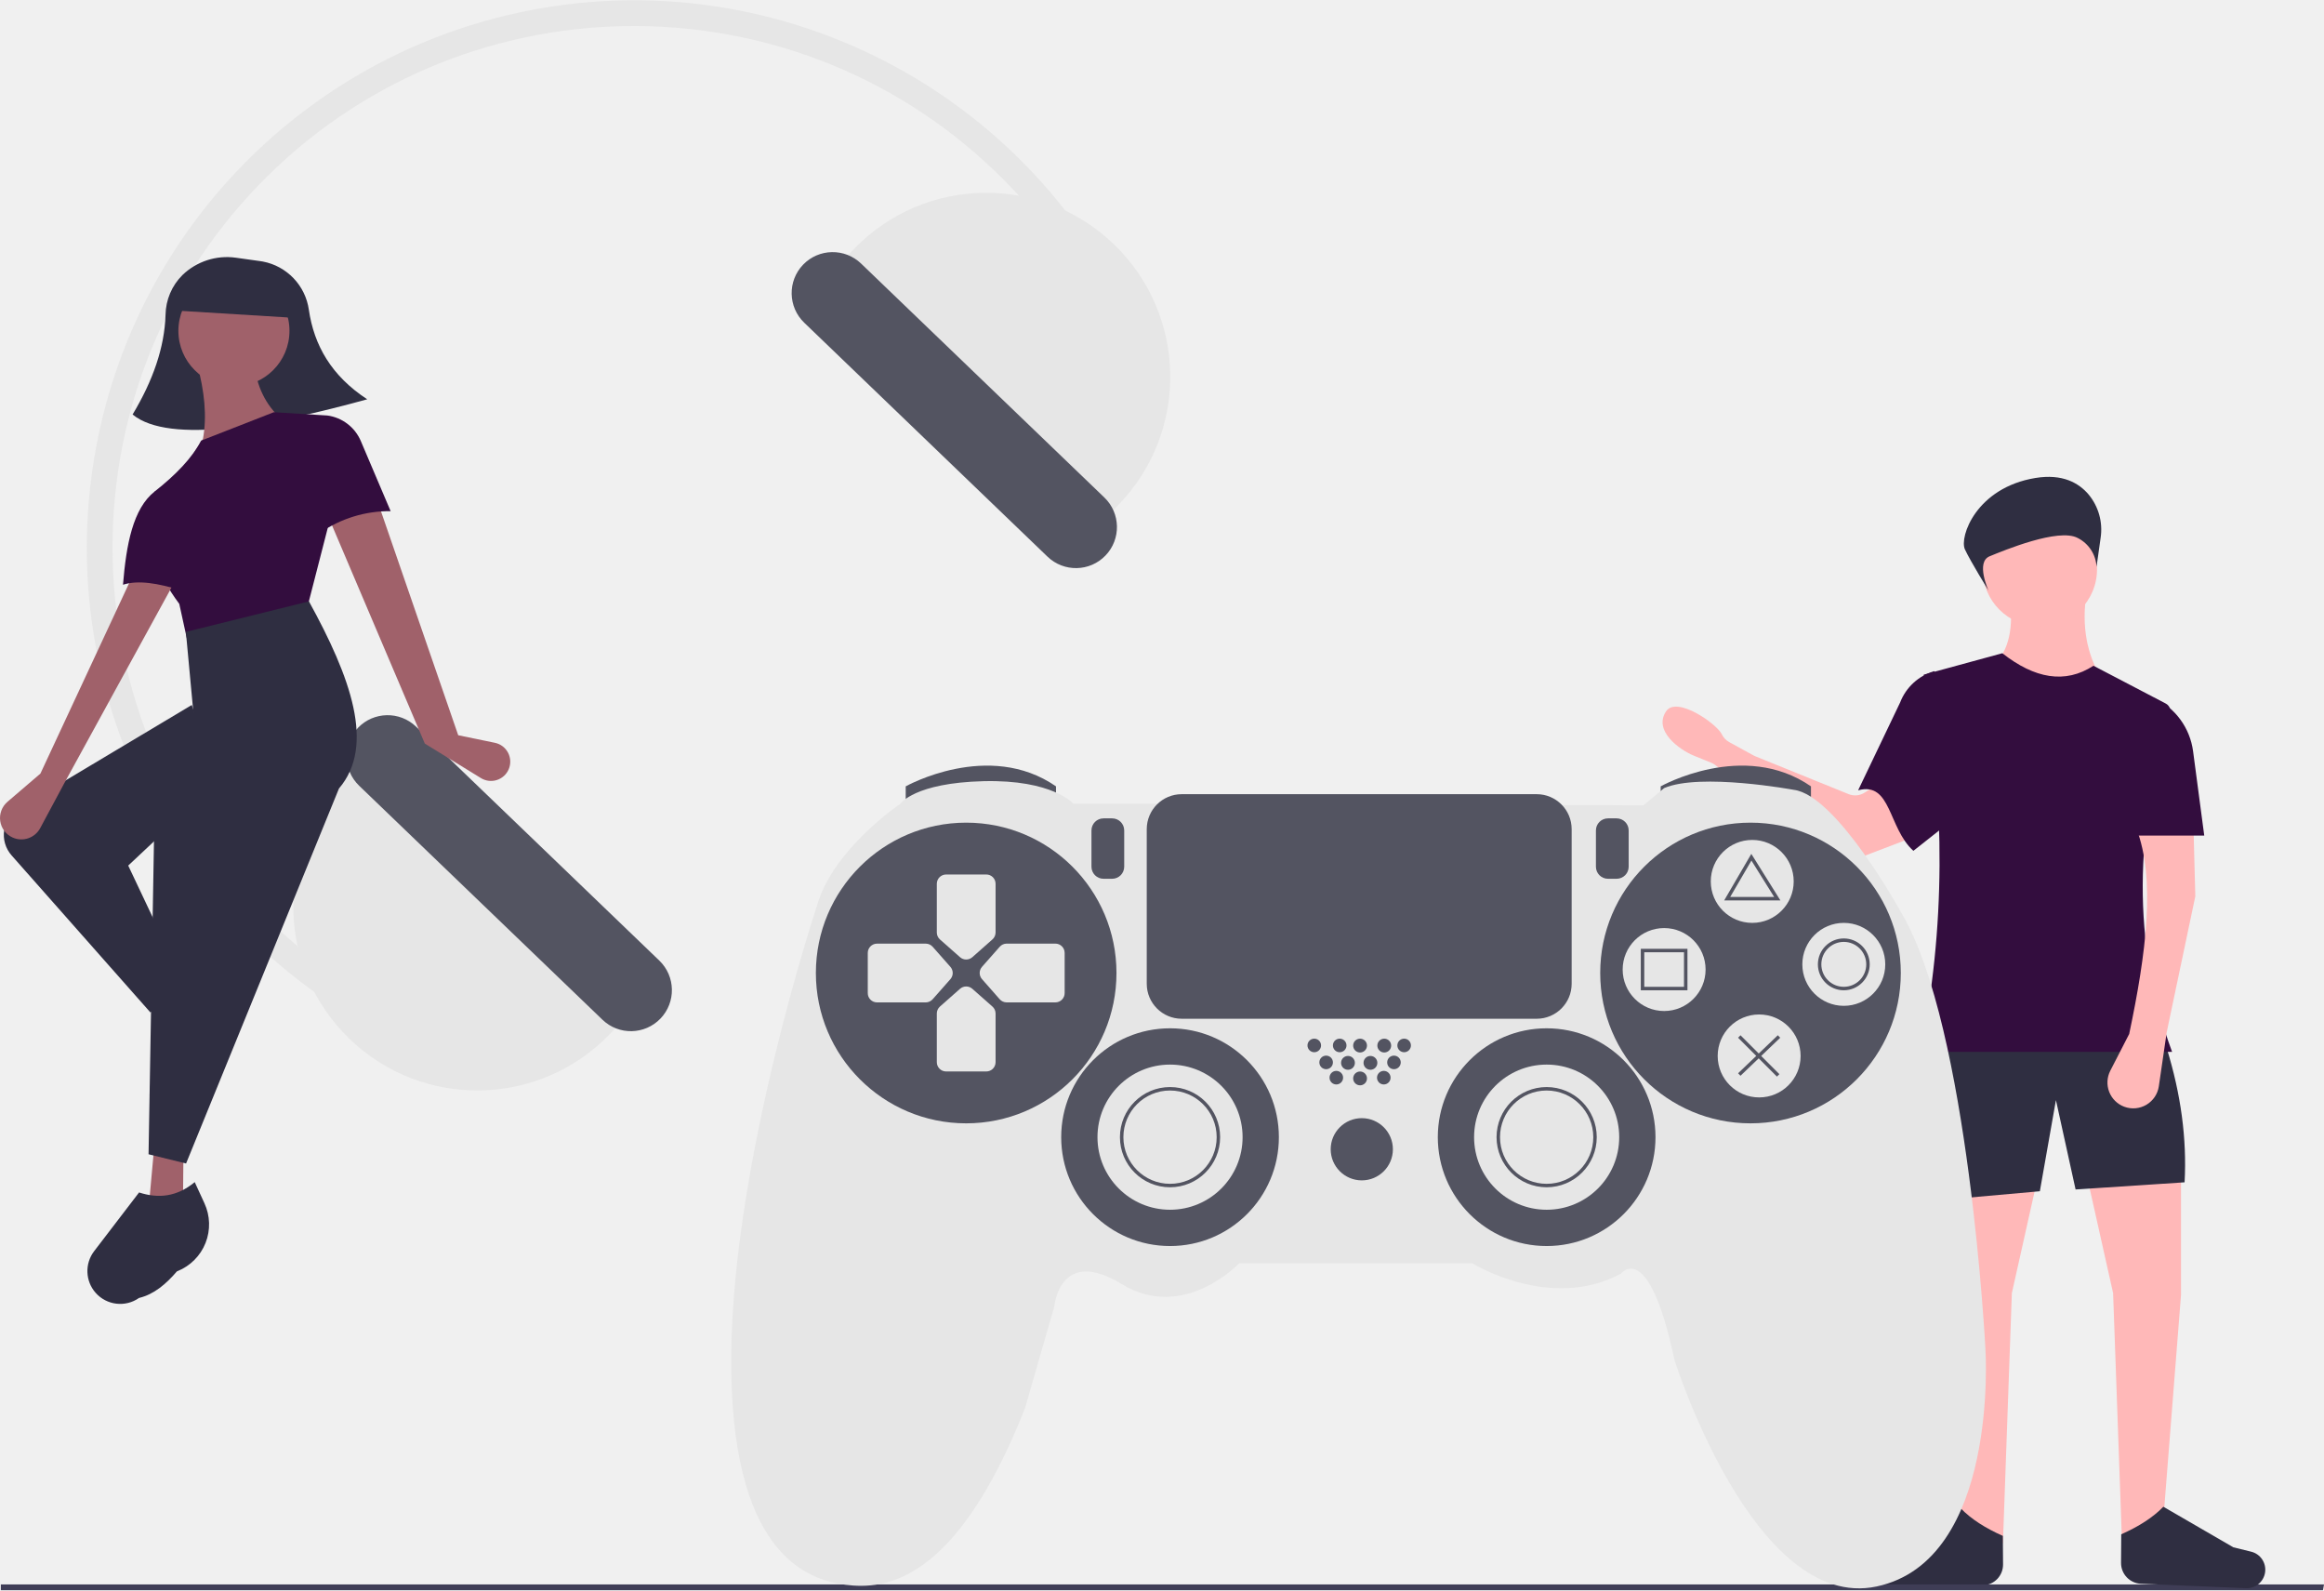
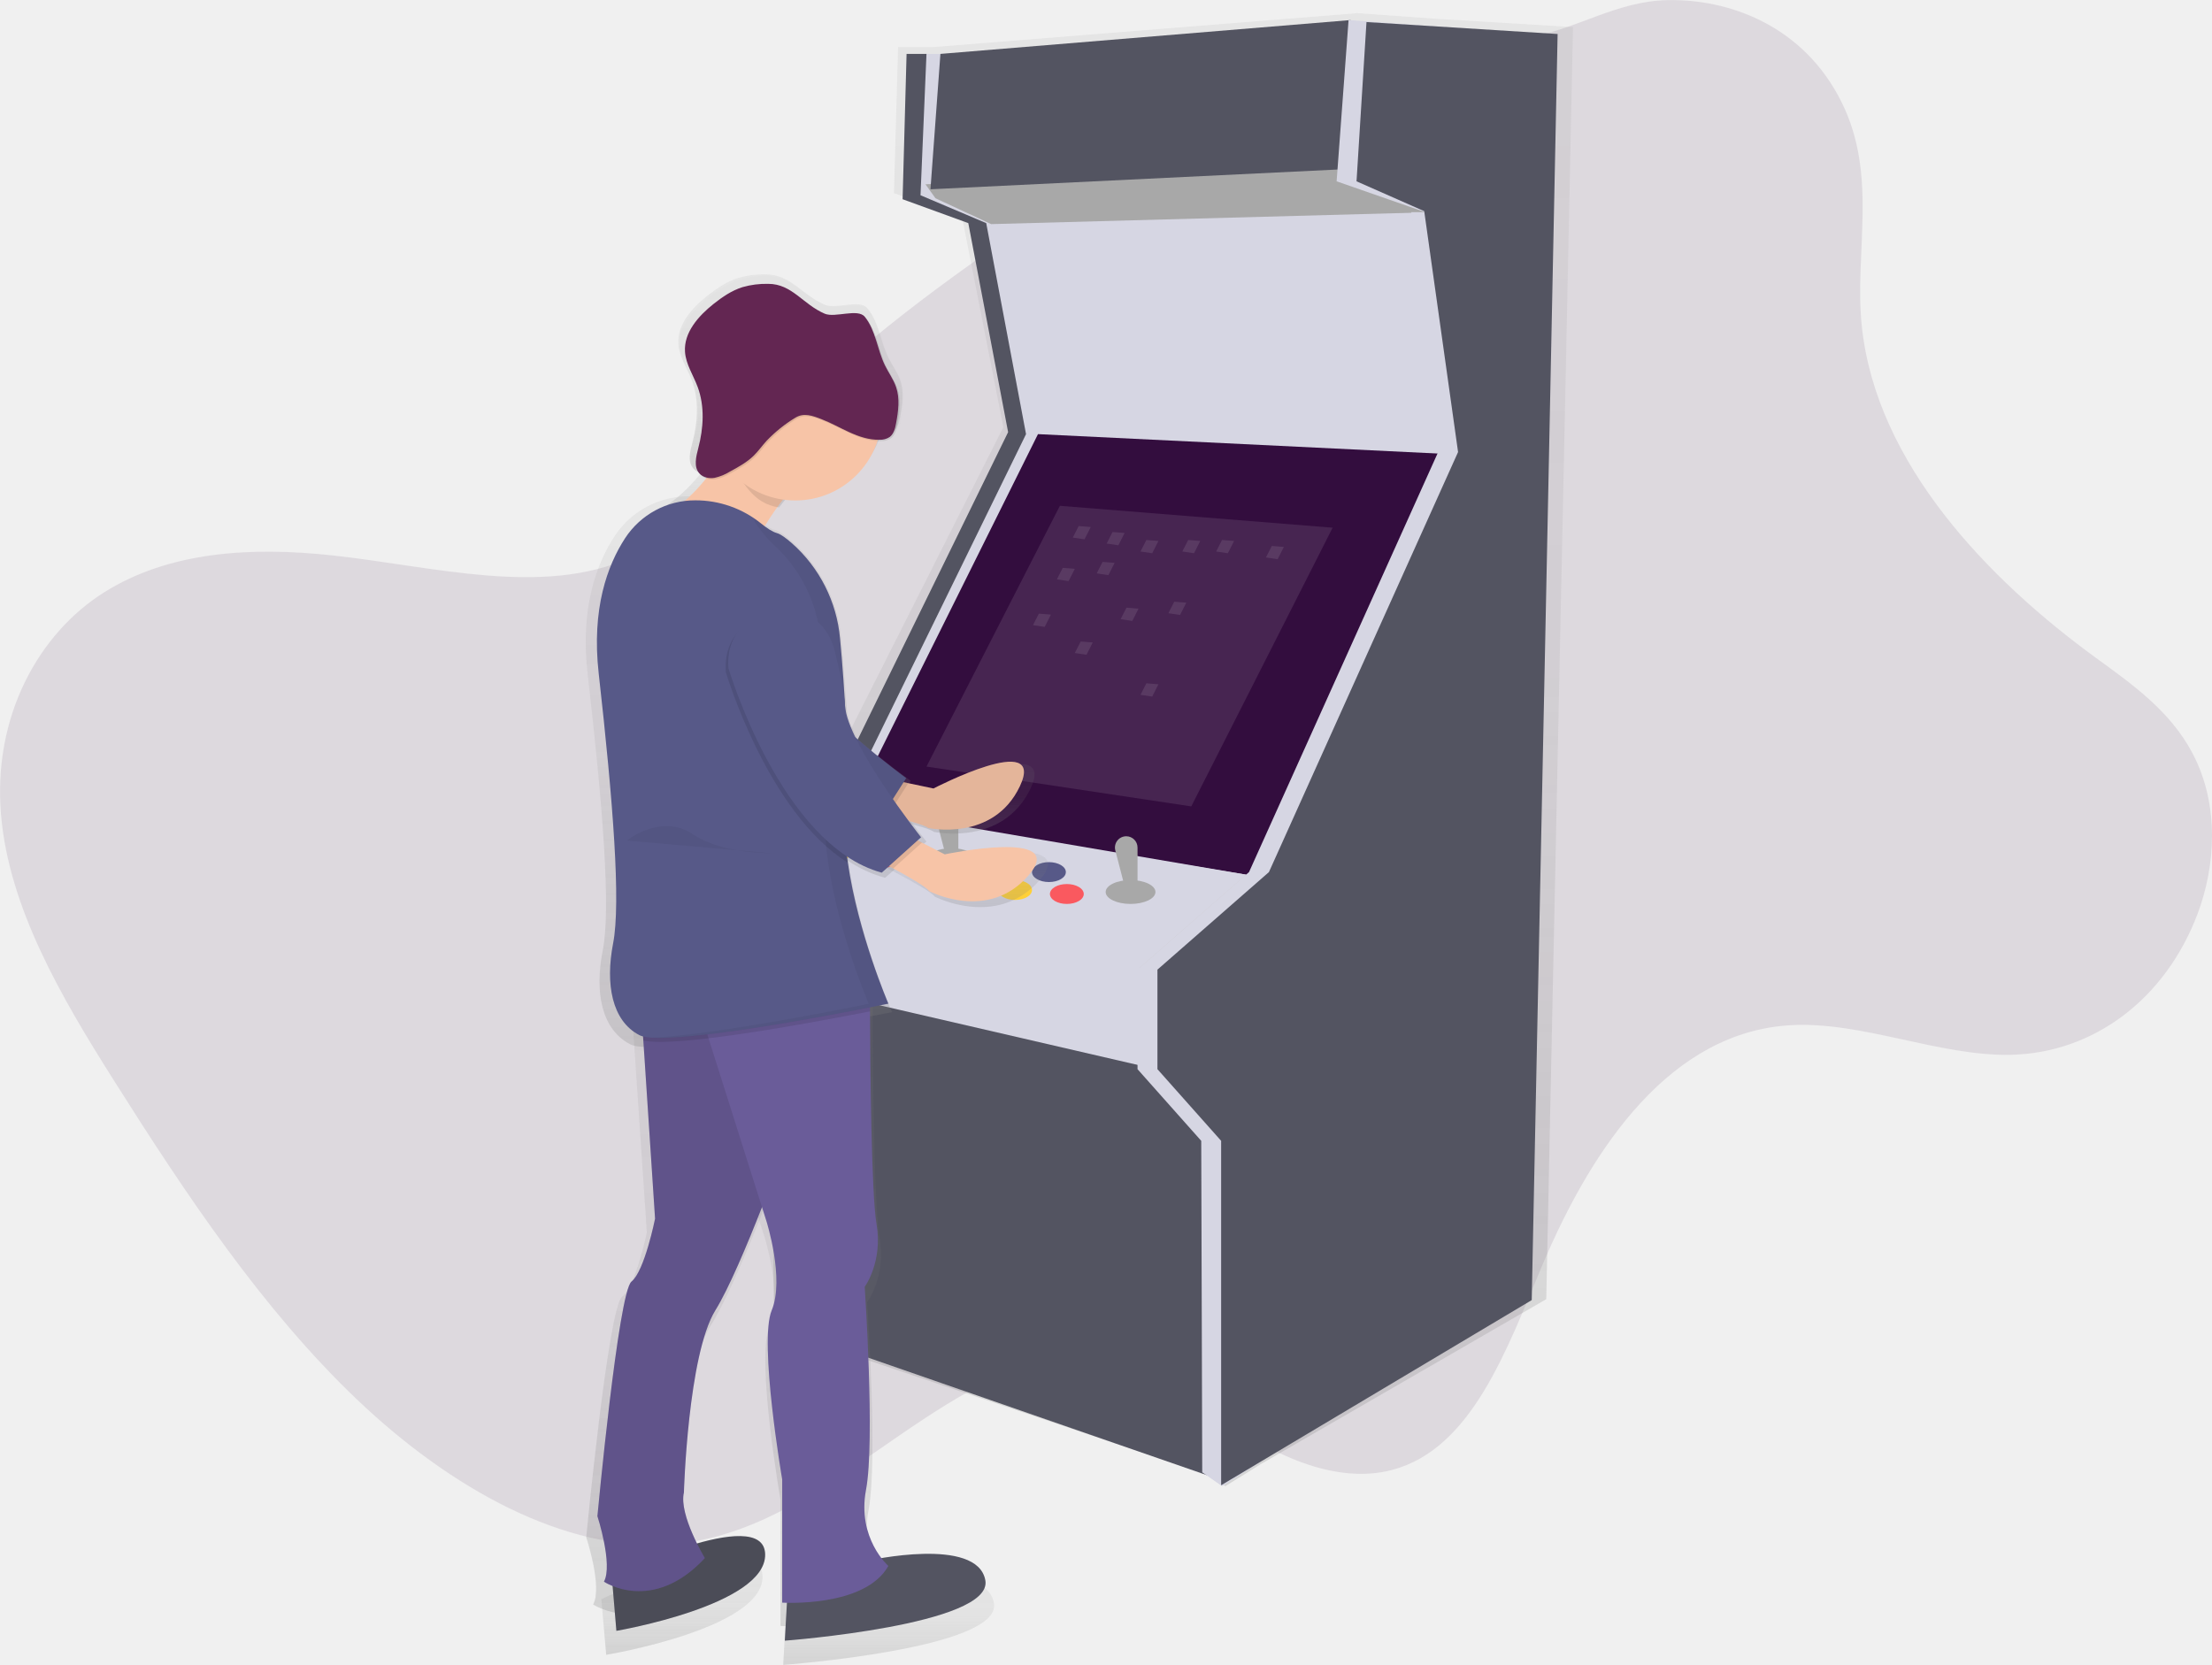
- <svg xmlns="http://www.w3.org/2000/svg" id="fec905af-3345-402f-97ed-aa4ad24ff568" data-name="Layer 1" width="883.272" height="604.198" viewBox="0 0 883.272 604.198">
-   <path d="M916.662,400.177q18.262,19.152,40.749,6.112c-6.291-10.082-7.789-21.048-6.112-32.599H922.095C923.389,383.841,923.041,393.293,916.662,400.177Z" transform="translate(-158.3639 -147.9008)" fill="#ffb8b8" />
-   <polygon points="806.517 586.416 822.138 578.267 828.929 492.015 828.929 446.512 792.934 445.833 803.121 491.336 806.517 586.416" fill="#ffb8b8" />
-   <polygon points="761.238 586.416 745.618 578.267 738.827 492.015 738.827 446.512 774.821 445.833 764.634 491.336 761.238 586.416" fill="#ffb8b8" />
-   <path d="M895.608,603.921l38.032-3.396,6.112-34.636,7.471,33.957,41.428-2.717c.905-16.502-1.394-33.486-6.791-50.936L890.854,544.156Z" transform="translate(-158.3639 -147.9008)" fill="#2f2e41" />
-   <path d="M856.078,473.842l-45.749-35.228a6.654,6.654,0,0,0-1.552-.891l-6.649-2.705c-5.341-2.173-15.513-9.4-10.552-16.842,4-6,19.311,4.748,21.195,8.73a6.578,6.578,0,0,0,2.789,2.951l9.297,5.095a6.654,6.654,0,0,0,.698.331l35.396,14.347a6.654,6.654,0,0,0,6.063-.547l6.417-4.069a6.654,6.654,0,0,1,10.09,4.326l2.121,10.704a6.654,6.654,0,0,1-4.157,7.511l-18.977,7.234A6.654,6.654,0,0,1,856.078,473.842Z" transform="translate(-158.3639 -147.9008)" fill="#ffb8b8" />
-   <path d="M864.576,448.175c12.666-3.397,11.336,14.299,21,23l19-15-11.005-53.281h0a19.803,19.803,0,0,0-13.049,11.949Z" transform="translate(-158.3639 -147.9008)" fill="#330d3e" />
-   <path d="M888.137,547.552h95.76c-15.498-41.763-13.989-84.717-.793-128.488a3.263,3.263,0,0,0-1.604-3.84L954.015,400.856c-10.789,7.02-22.385,4.863-34.636-4.754l-29.882,8.15C897.631,453.109,897.862,500.962,888.137,547.552Z" transform="translate(-158.3639 -147.9008)" fill="#330d3e" />
-   <path d="M912.082,750.268l-39.907,1.692a7.045,7.045,0,0,1-7.266-5.996h0a7.045,7.045,0,0,1,5.29-7.885l6.769-1.659,26.604-15.42c3.941,4.081,9.369,7.532,16.004,10.471l.078,10.842A7.906,7.906,0,0,1,912.082,750.268Z" transform="translate(-158.3639 -147.9008)" fill="#2f2e41" />
-   <polygon points="882.877 604.198 0.321 604.198 0.321 602.017 883.272 602.017 882.877 604.198" fill="#3f3d56" />
-   <path d="M972.07,749.662l39.907,1.692a7.045,7.045,0,0,0,7.266-5.996h0a7.045,7.045,0,0,0-5.29-7.885l-6.769-1.659-26.604-15.42c-3.941,4.081-9.369,7.532-16.004,10.471l-.078,10.842A7.906,7.906,0,0,0,972.07,749.662Z" transform="translate(-158.3639 -147.9008)" fill="#2f2e41" />
-   <circle cx="775.276" cy="216.281" r="21.733" fill="#ffb8b8" />
-   <path d="M967.598,540.76l-7.18,13.961a9.818,9.818,0,0,0,5.283,13.683h0a9.818,9.818,0,0,0,13.162-7.776l2.996-20.547L992.726,488.466l-.679-25.808H970.314C977.727,481.853,974.05,510.166,967.598,540.76Z" transform="translate(-158.3639 -147.9008)" fill="#ffb8b8" />
-   <path d="M966.918,465.375h29.203l-4.239-32.027a26.235,26.235,0,0,0-14.777-20.267h0Z" transform="translate(-158.3639 -147.9008)" fill="#330d3e" />
-   <path d="M956.745,352.211a20.895,20.895,0,0,0-4.568-16.413c-3.708-4.388-9.923-7.979-20.234-6.285-22.497,3.696-28.985,22.425-26.781,27.135s8.96,15.628,8.96,15.628-4.958-10.808.423-13.008,26.207-10.867,33.476-6.962a13.028,13.028,0,0,1,7.165,10.975Z" transform="translate(-158.3639 -147.9008)" fill="#2f2e41" />
-   <path d="M584.773,261.764l-8.738,4.434a197.756,197.756,0,0,0-39.44-53.181c-78.782-75.738-204.492-73.262-280.23,5.52s-73.262,204.492,5.52,280.23A198.061,198.061,0,0,0,312.786,534.292l-4.274,8.816A207.991,207.991,0,1,1,584.773,261.764Z" transform="translate(-158.3639 -147.9008)" fill="#e6e6e6" />
-   <path d="M289.156,444.051A69.924,69.924,0,0,0,389.971,540.971l12.038-12.522L301.194,431.529Z" transform="translate(-158.3639 -147.9008)" fill="#e6e6e6" />
-   <path d="M294.439,424.417a15.606,15.606,0,0,0,.434,22.041l92.467,88.895a15.588,15.588,0,0,0,21.606-22.475l-92.467-88.895A15.606,15.606,0,0,0,294.439,424.417Z" transform="translate(-158.3639 -147.9008)" fill="#535461" />
-   <path d="M571.774,351.862l12.038-12.522a69.924,69.924,0,0,0-100.815-96.92l-12.038,12.522Z" transform="translate(-158.3639 -147.9008)" fill="#e6e6e6" />
-   <path d="M463.587,248.473a15.606,15.606,0,0,0,.434,22.041l92.467,88.895a15.588,15.588,0,0,0,21.606-22.475l-92.467-88.895A15.606,15.606,0,0,0,463.587,248.473Z" transform="translate(-158.3639 -147.9008)" fill="#535461" />
-   <path d="M502.593,453.907v-7.223s31.517-17.728,57.124,0v6.566Z" transform="translate(-158.3639 -147.9008)" fill="#535461" />
-   <path d="M789.529,453.907v-7.223s31.517-17.728,57.124,0v6.566Z" transform="translate(-158.3639 -147.9008)" fill="#535461" />
-   <path d="M597.144,453.251H566.284s-7.879-9.192-34.143-8.536-31.517,8.536-31.517,8.536-25.936,17.4-31.845,39.068c0,0-31.845,95.536-32.502,170.389s28.234,85.358,43.336,87.328,42.023-.657,68.287-66.974L559.061,644.322s1.97-22.981,25.608-8.536,44.649-7.879,44.649-7.879h88.641s29.547,18.385,56.468,3.94c0,0,10.506-13.789,20.355,32.83,0,0,30.204,95.864,76.823,86.015s41.366-89.955,41.366-89.955-6.238-122.457-31.845-165.792c0,0-24.623-44.977-41.038-46.947,0,0-35.457-6.566-49.245-.657l-7.879,6.566Z" transform="translate(-158.3639 -147.9008)" fill="#e6e6e6" />
-   <circle cx="367.21" cy="369.697" r="57.124" fill="#535461" />
-   <circle cx="665.308" cy="369.697" r="57.124" fill="#535461" />
-   <path d="M535.528,504.86l-7.617,6.737a3.532,3.532,0,0,1-4.668,0l-7.63-6.737a3.526,3.526,0,0,1-1.195-2.626V483.697a3.533,3.533,0,0,1,3.533-3.526h15.266a3.526,3.526,0,0,1,3.533,3.519V502.22A3.526,3.526,0,0,1,535.528,504.86Z" transform="translate(-158.3639 -147.9008)" fill="#e6e6e6" />
-   <path d="M535.528,530.329l-7.617-6.73a3.533,3.533,0,0,0-4.668,0l-7.63,6.737a3.526,3.526,0,0,0-1.195,2.626v18.516a3.526,3.526,0,0,0,3.519,3.533h15.279a3.526,3.526,0,0,0,3.533-3.519V532.969A3.526,3.526,0,0,0,535.528,530.329Z" transform="translate(-158.3639 -147.9008)" fill="#e6e6e6" />
-   <path d="M512.843,527.565l6.737-7.63a3.532,3.532,0,0,0,0-4.668l-6.737-7.63a3.533,3.533,0,0,0-2.626-1.195H491.7a3.533,3.533,0,0,0-3.526,3.533v15.266a3.526,3.526,0,0,0,3.519,3.533h18.529A3.526,3.526,0,0,0,512.843,527.565Z" transform="translate(-158.3639 -147.9008)" fill="#e6e6e6" />
-   <path d="M538.312,527.565l-6.724-7.636a3.526,3.526,0,0,1,0-4.668l6.737-7.63a3.526,3.526,0,0,1,2.626-1.195h18.516a3.526,3.526,0,0,1,3.533,3.519V525.234a3.526,3.526,0,0,1-3.519,3.533H540.958A3.526,3.526,0,0,1,538.312,527.565Z" transform="translate(-158.3639 -147.9008)" fill="#e6e6e6" />
-   <circle cx="444.69" cy="432.074" r="41.366" fill="#535461" />
-   <circle cx="587.829" cy="432.074" r="41.366" fill="#535461" />
-   <circle cx="444.69" cy="432.074" r="27.577" fill="#e6e6e6" />
-   <path d="M603.054,599.016A19.041,19.041,0,1,1,622.095,579.975,19.063,19.063,0,0,1,603.054,599.016Zm0-36.77a17.728,17.728,0,1,0,17.728,17.728A17.748,17.748,0,0,0,603.054,562.247Z" transform="translate(-158.3639 -147.9008)" fill="#535461" />
-   <circle cx="587.829" cy="432.074" r="27.577" fill="#e6e6e6" />
-   <path d="M746.193,599.016a19.041,19.041,0,1,1,19.041-19.041A19.063,19.063,0,0,1,746.193,599.016Zm0-36.77a17.728,17.728,0,1,0,17.728,17.728A17.748,17.748,0,0,0,746.193,562.247Z" transform="translate(-158.3639 -147.9008)" fill="#535461" />
-   <circle cx="517.572" cy="436.67" r="11.819" fill="#535461" />
-   <circle cx="499.509" cy="397.222" r="2.58" fill="#535461" />
-   <circle cx="509.175" cy="397.222" r="2.58" fill="#535461" />
-   <circle cx="507.888" cy="409.467" r="2.58" fill="#535461" />
-   <circle cx="516.916" cy="409.75" r="2.626" fill="#535461" />
-   <circle cx="525.931" cy="409.467" r="2.58" fill="#535461" />
-   <circle cx="504.02" cy="403.67" r="2.58" fill="#535461" />
-   <circle cx="512.32" cy="403.84" r="2.626" fill="#535461" />
-   <circle cx="520.856" cy="403.84" r="2.626" fill="#535461" />
-   <circle cx="529.798" cy="403.67" r="2.58" fill="#535461" />
-   <circle cx="516.916" cy="397.274" r="2.626" fill="#535461" />
-   <circle cx="526.108" cy="397.274" r="2.626" fill="#535461" />
-   <circle cx="533.666" cy="397.222" r="2.58" fill="#535461" />
-   <path d="M577.774,458.847a4.586,4.586,0,0,0-4.581,4.581V477.217a4.586,4.586,0,0,0,4.581,4.581h3.283a4.586,4.586,0,0,0,4.581-4.581V463.428a4.586,4.586,0,0,0-4.581-4.581Z" transform="translate(-158.3639 -147.9008)" fill="#535461" />
-   <path d="M769.502,458.847a4.586,4.586,0,0,0-4.581,4.581V477.217a4.586,4.586,0,0,0,4.581,4.581h3.283a4.586,4.586,0,0,0,4.581-4.581V463.428a4.586,4.586,0,0,0-4.581-4.581Z" transform="translate(-158.3639 -147.9008)" fill="#535461" />
-   <circle cx="665.965" cy="334.897" r="15.758" fill="#e6e6e6" />
-   <circle cx="632.478" cy="368.384" r="15.758" fill="#e6e6e6" />
-   <circle cx="700.765" cy="366.414" r="15.758" fill="#e6e6e6" />
-   <circle cx="668.591" cy="401.214" r="15.758" fill="#e6e6e6" />
-   <path d="M607.485,449.654a13.296,13.296,0,0,0-13.281,13.281v58.766a13.296,13.296,0,0,0,13.281,13.281H742.417a13.296,13.296,0,0,0,13.281-13.281V462.936A13.296,13.296,0,0,0,742.417,449.654Z" transform="translate(-158.3639 -147.9008)" fill="#535461" />
-   <path d="M835.035,490.02H813.665l10.316-17.685ZM815.951,488.707h16.713l-8.645-13.832Z" transform="translate(-158.3639 -147.9008)" fill="#535461" />
-   <path d="M799.706,524.164H781.978V508.405h17.728Zm-16.415-1.313H798.393V509.718H783.291Z" transform="translate(-158.3639 -147.9008)" fill="#535461" />
-   <path d="M859.129,524.164a9.849,9.849,0,1,1,9.849-9.849A9.86,9.86,0,0,1,859.129,524.164Zm0-18.385a8.536,8.536,0,1,0,8.536,8.536A8.546,8.546,0,0,0,859.129,505.779Z" transform="translate(-158.3639 -147.9008)" fill="#535461" />
-   <rect x="826.135" y="538.668" width="1.313" height="20.893" transform="translate(-304.4849 597.5607) rotate(-45)" fill="#535461" />
-   <rect x="816.506" y="548.294" width="20.898" height="1.313" transform="translate(-308.4265 576.0851) rotate(-43.734)" fill="#535461" />
-   <path d="M297.935,299.615c-35.851,9.884-75.108,17.324-89.175,5.781,7.702-12.822,12.144-25.459,12.521-37.867a21.772,21.772,0,0,1,6.408-15.103,24.371,24.371,0,0,1,20.328-6.606l9.304,1.306q.47.066.935.15A21.759,21.759,0,0,1,275.75,265.612C277.711,279.066,284.303,290.714,297.935,299.615Z" transform="translate(-158.3639 -147.9008)" fill="#2f2e41" />
-   <path d="M332.517,427.259l13.937,2.874a7.32,7.32,0,0,1,5.244,10.067v0a7.32,7.32,0,0,1-10.557,3.338l-21.319-13.112L283.611,345.3l18.756-5.425Z" transform="translate(-158.3639 -147.9008)" fill="#a0616a" />
-   <polygon points="74.869 391.06 64.316 394.129 56.328 377.632 64.451 373.399 74.869 391.06" fill="#a0616a" />
-   <polygon points="69.507 461.743 56.559 458.315 58.586 436.07 69.729 436.756 69.507 461.743" fill="#a0616a" />
-   <path d="M229.221,523.539l-13.714,9.025L162.763,472.904a11.756,11.756,0,0,1,2.777-17.878l65.706-39.261,10.064,28.91-34.214,32.107Z" transform="translate(-158.3639 -147.9008)" fill="#2f2e41" />
-   <path d="M240.77,554.769q-.052.067-.103.134c-.876,5.132-2.416,9.813-5.853,13.202a10.229,10.229,0,0,1-12.423,5.611h0a10.229,10.229,0,0,1-7.093-10.894l2.563-22.905c6.147-1.413,10.835-4.909,13.208-11.71L237.042,532.275A15.705,15.705,0,0,1,240.77,554.769Z" transform="translate(-158.3639 -147.9008)" fill="#2f2e41" />
-   <circle cx="88.908" cy="125.702" r="21.108" fill="#a0616a" />
-   <path d="M265.551,307.345l-33.276,27.559L229.683,323.56l5.808-8.854c1.612-8.686.571-18.265-2.199-28.426l21.71.02C255.94,294.511,259.137,301.674,265.551,307.345Z" transform="translate(-158.3639 -147.9008)" fill="#a0616a" />
-   <path d="M274.919,379.635l-44.923,13.684-3.495-15.977c-8.419-11.304-12.078-21.621-6.571-30.038l-2.772-12.671c7.951-6.26,14.203-12.665,17.636-19.31l27.639-10.8,20.319,1.25,6,20.107Z" transform="translate(-158.3639 -147.9008)" fill="#330d3e" />
-   <path d="M306.833,342.123a46.281,46.281,0,0,0-26.823,8.218l2.742-44.57h0a16.176,16.176,0,0,1,12.744,9.701Z" transform="translate(-158.3639 -147.9008)" fill="#330d3e" />
-   <path d="M229.081,589.981l-14.258-3.509,2.099-121.153,19.146-20.967-4.286-26.581-2.773-29.777,46.768-11.597c15.808,28.703,25.362,54.799,11.415,71.1Z" transform="translate(-158.3639 -147.9008)" fill="#2f2e41" />
-   <path d="M225.806,630.886q-.096.038-.192.075c-4.14,4.807-8.689,8.727-14.408,10.106a12.466,12.466,0,0,1-16.497-1.949v0a12.466,12.466,0,0,1-.56-15.833l17.07-22.305c7.306,2.388,14.398,1.684,21.15-3.926l3.681,8.003A19.139,19.139,0,0,1,225.806,630.886Z" transform="translate(-158.3639 -147.9008)" fill="#2f2e41" />
-   <path d="M173.72,441.832l-12.515,10.715a8.121,8.121,0,0,0,1.941,13.571h0a8.121,8.121,0,0,0,10.499-3.565l9.05-16.88,41.504-75.739-15.61-2.934Z" transform="translate(-158.3639 -147.9008)" fill="#a0616a" />
-   <path d="M226.699,372.062c-8.107-2.447-15.7-3.888-21.589-1.986,1.235-15.276,3.779-28.923,12.05-35.444l11.758,1.381Z" transform="translate(-158.3639 -147.9008)" fill="#330d3e" />
-   <path d="M270.835,268.708l-45.145-2.778.556-9.029q23.639-15.939,45.145,2.778Z" transform="translate(-158.3639 -147.9008)" fill="#2f2e41" />
+ <svg xmlns="http://www.w3.org/2000/svg" xmlns:xlink="http://www.w3.org/1999/xlink" id="9bd8837e-6a32-469b-9c65-eb2a44b6ad9f" data-name="Layer 1" width="1111.03" height="836.33" viewBox="0 0 1111.03 836.33">
+   <defs>
+     <linearGradient id="9a623e6e-caf0-4d64-85ef-a44d2d775d4e" x1="615.84" y1="778.42" x2="615.84" y2="38.42" gradientUnits="userSpaceOnUse">
+       <stop offset="0" stop-color="gray" stop-opacity="0.25" />
+       <stop offset="0.54" stop-color="gray" stop-opacity="0.12" />
+       <stop offset="1" stop-color="gray" stop-opacity="0.1" />
+     </linearGradient>
+     <linearGradient id="27839906-647e-4714-8b82-00411afaaa9d" x1="523.24" y1="450.57" x2="523.24" y2="415.61" xlink:href="#9a623e6e-caf0-4d64-85ef-a44d2d775d4e" />
+     <linearGradient id="019c00cb-56c9-415d-990c-d992997e4242" x1="492.75" y1="443.37" x2="492.75" y2="424.79" xlink:href="#9a623e6e-caf0-4d64-85ef-a44d2d775d4e" />
+     <linearGradient id="231821a7-8fe6-4f40-9490-9a81b384aeef" x1="440.03" y1="447.06" x2="440.03" y2="328.96" xlink:href="#9a623e6e-caf0-4d64-85ef-a44d2d775d4e" />
+     <linearGradient id="ae18a487-9ffc-47bd-8f52-b3a16e5ff5c8" x1="387.02" y1="863.11" x2="387.02" y2="814.32" xlink:href="#9a623e6e-caf0-4d64-85ef-a44d2d775d4e" />
+     <linearGradient id="55e06269-ab84-4259-86ac-b336e5465e15" x1="490.84" y1="868.17" x2="490.84" y2="823.44" xlink:href="#9a623e6e-caf0-4d64-85ef-a44d2d775d4e" />
+     <linearGradient id="0a1d47d7-d222-4d2a-84f6-1160d51d618c" x1="389.79" y1="842.68" x2="389.79" y2="511.9" xlink:href="#9a623e6e-caf0-4d64-85ef-a44d2d775d4e" />
+     <linearGradient id="68af950a-3acb-4036-a310-20f1e00a0aa7" x1="440.98" y1="848.71" x2="440.98" y2="532.82" xlink:href="#9a623e6e-caf0-4d64-85ef-a44d2d775d4e" />
+     <linearGradient id="0ce50e0a-8288-45d6-a68e-f9c25cfd9357" x1="413.14" y1="308.13" x2="413.14" y2="236.61" xlink:href="#9a623e6e-caf0-4d64-85ef-a44d2d775d4e" />
+     <linearGradient id="2468d3b2-8c71-46f1-86a0-8806dd38ede0" x1="422.31" y1="559.9" x2="422.31" y2="511.9" xlink:href="#9a623e6e-caf0-4d64-85ef-a44d2d775d4e" />
+     <linearGradient id="ab82eb9a-10bc-4015-8c83-c1b3ce6172f0" x1="415.6" y1="557.88" x2="415.6" y2="281.14" xlink:href="#9a623e6e-caf0-4d64-85ef-a44d2d775d4e" />
+     <linearGradient id="8509957c-49db-4aed-8978-fce3b7f533d4" x1="438.88" y1="467.59" x2="438.88" y2="339.25" xlink:href="#9a623e6e-caf0-4d64-85ef-a44d2d775d4e" />
+     <linearGradient id="c54b3c11-abda-43bb-8a8d-1fa56ce4f5d1" x1="433.54" y1="284.73" x2="433.54" y2="240.66" xlink:href="#9a623e6e-caf0-4d64-85ef-a44d2d775d4e" />
+     <linearGradient id="40d04a76-1424-458b-b947-a5bfbc7d42f2" x1="398.91" y1="249.31" x2="398.91" y2="160.24" xlink:href="#9a623e6e-caf0-4d64-85ef-a44d2d775d4e" />
+     <linearGradient id="5ce16e99-e1d1-4913-b330-fcfdc7b7fa41" x1="442.24" y1="270.35" x2="442.24" y2="170.34" xlink:href="#9a623e6e-caf0-4d64-85ef-a44d2d775d4e" />
+     <linearGradient id="4b9461a6-5ec4-4f73-8b59-40f8951be702" x1="441.54" y1="269.68" x2="441.54" y2="169.67" xlink:href="#9a623e6e-caf0-4d64-85ef-a44d2d775d4e" />
+     <linearGradient id="e3604d36-f40d-4186-a927-9dbaf3781bd2" x1="429.99" y1="557.88" x2="429.99" y2="290.91" xlink:href="#9a623e6e-caf0-4d64-85ef-a44d2d775d4e" />
+     <linearGradient id="2fa73d01-fdfe-4305-bc58-d4f4516ffda0" x1="528.56" y1="487.5" x2="528.56" y2="453.2" xlink:href="#9a623e6e-caf0-4d64-85ef-a44d2d775d4e" />
+     <linearGradient id="c580d740-0609-4a8d-8b93-2823000eeb05" x1="498.27" y1="470.57" x2="498.27" y2="453.2" xlink:href="#9a623e6e-caf0-4d64-85ef-a44d2d775d4e" />
+     <linearGradient id="3a3f1fbb-e5c8-4212-ad65-595049b5103a" x1="458.92" y1="472.77" x2="458.92" y2="337.23" xlink:href="#9a623e6e-caf0-4d64-85ef-a44d2d775d4e" />
+     <linearGradient id="557e2b40-a269-4a6b-b7c4-b92691329eac" x1="393.94" y1="462.98" x2="393.94" y2="448.81" xlink:href="#9a623e6e-caf0-4d64-85ef-a44d2d775d4e" />
+   </defs>
+   <path d="M979.63,195.7c7.28,69.4,64,127.57,117.56,166.57,17.92,13.06,37.27,26.52,48.57,48,13.81,26.21,11.38,57.12,2.53,80.58-16.12,42.77-52.19,70-93.91,70.84-36,.74-74.57-16.88-110.36-14.87C884.12,550.14,844.7,607,819.24,667.22c-18,42.6-35.45,92.38-75.5,103-28.18,7.5-61.6-7.22-89.82-29.56-13.63-10.79-27.07-23.69-42-28.4-8.86-2.8-17.63-2.46-26-1.25C509.41,722.1,458.87,802,381,807.63c-52.59,3.84-110.19-27.91-157.43-73S137.83,631.85,101.33,574C75.39,532.89,48.93,487.84,45,441.06,40.79,391.56,64,350,96.77,329.39s74-23,114.73-18.56c50.94,5.53,105.34,20.87,149.36,1.19,30-13.4,51.59-41.69,74.93-66.35,39-41.22,84.39-73.4,129.94-104.75,43.6-30,88-59.64,138-76,35.44-11.61,73.1-7.69,109.51-14.43,23.74-4.39,43.48-18,68.42-18.59,30.72-.78,68.63,12.43,87.89,51.4C987.89,120.31,975.76,158.87,979.63,195.7Z" transform="translate(-44.49 -31.83)" fill="#330d3e" opacity="0.1" />
+   <path d="M834.57,45.45l-68.3-4.14-39.52-2.82v-.07l-.49,0-.55,0v.08l-212.51,17H495.58l-2.07,73.35,34.21,12.06,20.73,105.5L454.12,433.28l-57,43.2v41.19l34.21,33.16,2.07,151.72,10.37,2,0-1.61,5.21,1v.6l202.45,68.08,8.51,5.77,17.8-11.09,143.4-82.85ZM616.92,516.77h0l55.46-47h0ZM424.57,536.27l15,14.57v.9Z" transform="translate(-44.49 -31.83)" fill="url(#9a623e6e-caf0-4d64-85ef-a44d2d775d4e)" />
+   <polygon points="407.35 522.08 609.35 573.08 579.35 539.08 562.35 518.08 385.35 483.08 377.35 490.08 407.35 522.08" fill="#535461" />
+   <polygon points="377.35 490.08 576.35 536.08 577.35 488.08 520.35 466.08 406.35 447.08 373.35 447.08 377.35 490.08" fill="#d6d6e3" />
+   <polygon points="521.35 218.08 724.35 231.08 724.35 193.08 710.35 108.08 703.35 102.08 500.35 108.08 521.35 218.08" fill="#d6d6e3" />
+   <polygon points="473.35 27.08 463.35 27.08 461.35 100.08 494.35 112.08 514.35 217.08 423.35 403.08 368.35 446.08 368.35 487.08 401.35 520.08 403.35 671.08 413.35 673.08 411.35 523.08 378.35 488.08 377.35 446.08 430.35 404.08 523.35 218.08 503.35 112.08 470.35 98.08 473.35 27.08 473.35 27.08" fill="#d6d6e3" />
+   <polygon points="465.35 27.08 455.35 27.08 453.35 100.08 486.35 112.08 506.35 217.08 415.35 403.08 360.35 446.08 360.35 487.08 393.35 520.08 395.35 671.08 405.35 673.08 403.35 523.08 370.35 488.08 369.35 446.08 424.35 404.08 515.35 218.08 495.35 112.08 462.35 98.08 465.35 27.08 465.35 27.08" fill="#535461" />
+   <polygon points="464.85 92.58 469.85 99.58 497.85 112.58 719.85 106.58 698.35 100.08 675.35 90.08 678.35 82.08 464.85 92.58" fill="#a8a8a8" />
+   <polygon points="427.35 407.08 630.35 440.08 671.35 353.08 727.35 228.08 521.35 218.08 427.35 407.08" fill="#330d3e" />
+   <g opacity="0.1">
+     <polygon points="532.35 254.08 669.35 265.08 598.35 405.08 465.35 385.08 532.35 254.08" fill="#fff" />
+   </g>
+   <g opacity="0.1">
+     <polygon points="541.8 264.25 547.85 264.74 544.72 270.91 538.85 270.03 541.8 264.25" fill="#fff" />
+   </g>
+   <g opacity="0.1">
+     <polygon points="542.8 322.25 548.85 322.74 545.72 328.91 539.85 328.03 542.8 322.25" fill="#fff" />
+   </g>
+   <g opacity="0.1">
+     <polygon points="575.8 271.25 581.85 271.74 578.72 277.91 572.85 277.03 575.8 271.25" fill="#fff" />
+   </g>
+   <g opacity="0.1">
+     <polygon points="638.8 274.25 644.85 274.74 641.72 280.91 635.85 280.03 638.8 274.25" fill="#fff" />
+   </g>
+   <g opacity="0.1">
+     <polygon points="553.8 282.25 559.85 282.74 556.72 288.91 550.85 288.03 553.8 282.25" fill="#fff" />
+   </g>
+   <g opacity="0.1">
+     <polygon points="575.8 343.25 581.85 343.74 578.72 349.91 572.85 349.03 575.8 343.25" fill="#fff" />
+   </g>
+   <g opacity="0.1">
+     <polygon points="521.8 308.25 527.85 308.74 524.72 314.91 518.85 314.03 521.8 308.25" fill="#fff" />
+   </g>
+   <g opacity="0.1">
+     <polygon points="613.8 271.25 619.85 271.74 616.72 277.91 610.85 277.03 613.8 271.25" fill="#fff" />
+   </g>
+   <g opacity="0.1">
+     <polygon points="565.8 305.25 571.85 305.74 568.72 311.91 562.85 311.03 565.8 305.25" fill="#fff" />
+   </g>
+   <g opacity="0.1">
+     <polygon points="558.8 267.25 564.85 267.74 561.72 273.91 555.85 273.03 558.8 267.25" fill="#fff" />
+   </g>
+   <g opacity="0.1">
+     <polygon points="589.8 302.25 595.85 302.74 592.72 308.91 586.85 308.03 589.8 302.25" fill="#fff" />
+   </g>
+   <g opacity="0.1">
+     <polygon points="596.8 271.25 602.85 271.74 599.72 277.91 593.85 277.03 596.8 271.25" fill="#fff" />
+   </g>
+   <g opacity="0.1">
+     <polygon points="533.8 285.25 539.85 285.74 536.72 291.91 530.85 291.03 533.8 285.25" fill="#fff" />
+   </g>
+   <polygon points="373.35 447.08 571.35 487.08 625.89 439.36 427.85 405.58 373.35 447.08" fill="#d6d6e3" />
+   <polygon points="410.35 517.08 410.35 673.08 606.35 741.08 609.35 579.08 601.35 564.01 565.35 555.08 410.35 517.08" fill="#535461" />
+   <ellipse cx="435.85" cy="420.08" rx="8.5" ry="5" fill="#575988" />
+   <ellipse cx="442.85" cy="431.08" rx="8.5" ry="5" fill="#fa595f" />
+   <ellipse cx="418.85" cy="428.08" rx="8.5" ry="5" fill="#ffd037" />
+   <ellipse cx="526.85" cy="438.08" rx="8.5" ry="5" fill="#575988" />
+   <ellipse cx="509.85" cy="447.08" rx="8.5" ry="5" fill="#ffd037" />
+   <ellipse cx="477.85" cy="432.08" rx="12.5" ry="6" fill="#a8a8a8" />
+   <ellipse cx="535.85" cy="449.08" rx="8.5" ry="5" fill="#fa595f" />
+   <path d="M525.84,462.92h-6L514.68,443a5.67,5.67,0,0,1,5.49-7.09h0a5.67,5.67,0,0,1,5.67,5.67Z" transform="translate(-44.49 -31.83)" fill="#a8a8a8" />
+   <ellipse cx="567.85" cy="448.08" rx="12.5" ry="6" fill="#a8a8a8" />
+   <path d="M615.84,478.92h-6L604.68,459a5.67,5.67,0,0,1,5.49-7.09h0a5.67,5.67,0,0,1,5.67,5.67Z" transform="translate(-44.49 -31.83)" fill="#a8a8a8" />
+   <polygon points="472.35 27.08 678.35 10.08 673.35 85.08 467.35 95.08 472.35 27.08" fill="#535461" />
+   <polygon points="677.35 10.08 772.35 17.08 759.35 653.08 613.85 746.58 603.85 739.58 603.35 573.08 571.35 537.08 571.35 487.08 627.35 438.08 722.35 227.08 708.85 106.58 715.85 106.58 671.35 91.08 677.35 10.08" fill="#d6d6e3" />
+   <polygon points="686.35 11.08 782.35 17.08 769.35 653.08 613.35 746.08 613.35 573.08 581.35 537.08 581.35 487.08 637.35 438.08 732.35 227.08 715.35 106.08 681.35 91.08 686.35 11.08" fill="#535461" />
+   <path d="M561.95,428.21c-14,29-48.46,21.48-48.46,21.48-1.78-1.65-12.92-4.41-21.37-6.32-5.42-1.23-9.73-2.09-9.73-2.09l11.83-16.49,8.87,1.82,13.23,2.72S576,399.22,561.95,428.21Z" transform="translate(-44.49 -31.83)" fill="url(#27839906-647e-4714-8b82-00411afaaa9d)" />
+   <g opacity="0.08">
+     <path d="M561.95,428.21c-14,29-48.46,21.48-48.46,21.48-1.78-1.65-12.92-4.41-21.37-6.32-5.42-1.23-9.73-2.09-9.73-2.09l11.83-16.49,8.87,1.82,13.23,2.72S576,399.22,561.95,428.21Z" transform="translate(-44.49 -31.83)" fill="url(#27839906-647e-4714-8b82-00411afaaa9d)" />
+   </g>
+   <g opacity="0.1">
+     <path d="M503.1,426.61l-11,16.77c-5.42-1.23-9.73-2.09-9.73-2.09l11.83-16.49Z" transform="translate(-44.49 -31.83)" fill="url(#019c00cb-56c9-415d-990c-d992997e4242)" />
+   </g>
+   <path d="M380.12,366.67s51.57,80.59,106.79,80.4l15-23s-50.54-36.1-57.26-54.92c-2.48-7-7.6-16.59-13.06-26-16.77-28.83-62-10-52.06,21.68Q379.82,365.77,380.12,366.67Z" transform="translate(-44.49 -31.83)" fill="url(#231821a7-8fe6-4f40-9490-9a81b384aeef)" />
+   <g opacity="0.05">
+     <path d="M380.12,366.67s51.57,80.59,106.79,80.4l15-23s-50.54-36.1-57.26-54.92c-2.48-7-7.6-16.59-13.06-26-16.77-28.83-62-10-52.06,21.68Q379.82,365.77,380.12,366.67Z" transform="translate(-44.49 -31.83)" fill="url(#231821a7-8fe6-4f40-9490-9a81b384aeef)" />
+   </g>
+   <path d="M346.55,835.1l2.42,28s79.21-13.16,78.52-39.47S346.55,835.1,346.55,835.1Z" transform="translate(-44.49 -31.83)" fill="url(#ae18a487-9ffc-47bd-8f52-b3a16e5ff5c8)" />
+   <g opacity="0.1">
+     <path d="M346.55,835.1l2.42,28s79.21-13.16,78.52-39.47S346.55,835.1,346.55,835.1Z" transform="translate(-44.49 -31.83)" fill="url(#ae18a487-9ffc-47bd-8f52-b3a16e5ff5c8)" />
+   </g>
+   <path d="M439.25,843.87l-1.38,24.29s110-8.1,105.84-31S481.45,827,481.45,827Z" transform="translate(-44.49 -31.83)" fill="url(#55e06269-ab84-4259-86ac-b336e5465e15)" />
+   <path d="M440.63,606.37s-6.5,18-14.8,38.62c-7.94,19.74-17.52,41.93-24.63,53.14-14.53,22.94-16.6,93.79-16.6,93.79-2.77,11.47,11.07,33.74,11.07,33.74-27.67,29-53.27,12.15-53.27,12.15,4.84-8.77-3.46-33.74-3.46-33.74s11.07-115.38,18-120.78,12.45-32.39,12.45-32.39l-6.19-91.72-1.42-21,59.49-26.31,4.29,20.92,4.25,20.71Z" transform="translate(-44.49 -31.83)" fill="url(#0a1d47d7-d222-4d2a-84f6-1160d51d618c)" />
+   <g opacity="0.1">
+     <path d="M440.63,606.37s-6.5,18-14.8,38.62c-7.94,19.74-17.52,41.93-24.63,53.14-14.53,22.94-16.6,93.79-16.6,93.79-2.77,11.47,11.07,33.74,11.07,33.74-27.67,29-53.27,12.15-53.27,12.15,4.84-8.77-3.46-33.74-3.46-33.74s11.07-115.38,18-120.78,12.45-32.39,12.45-32.39l-6.19-91.72-1.42-21,59.49-26.31,4.29,20.92,4.25,20.71Z" transform="translate(-44.49 -31.83)" fill="url(#0a1d47d7-d222-4d2a-84f6-1160d51d618c)" />
+   </g>
+   <path d="M492.51,829.71c-12.45,21.59-56,18.89-56,18.89V785.17s-12.45-70.85-5.53-87-2.77-45.88-2.77-45.88L425.83,645l-28.21-87-8.18-25.22h93.39s0,4.32,0,11.34c.12,27,.68,93.91,3.43,109.44,3.46,19.57-6.23,32.39-6.23,32.39s5.53,79.62.69,104.58S492.51,829.71,492.51,829.71Z" transform="translate(-44.49 -31.83)" fill="url(#68af950a-3acb-4036-a310-20f1e00a0aa7)" />
+   <path d="M415.73,236.61s-14.53,39.13-43.58,53.3,47.73,18.22,47.73,18.22,12.45-29.69,40.81-50.61Z" transform="translate(-44.49 -31.83)" fill="url(#0ce50e0a-8288-45d6-a68e-f9c25cfd9357)" />
+   <g opacity="0.1">
+     <path d="M482.86,544.16c-11.58,2.23-32.07,6.05-53.06,9.37-11,1.74-22.12,3.34-32.18,4.5-15.48,1.79-28.43,2.54-34.43,1.14l-1.42-21,59.49-26.31,4.29,20.92h57.28S482.83,537.14,482.86,544.16Z" transform="translate(-44.49 -31.83)" fill="url(#2468d3b2-8c71-46f1-86a0-8806dd38ede0)" />
+   </g>
+   <path d="M492.51,540.24S375.6,563.86,361.08,556.44s-18-26.31-13.84-47.23,0-72.87-7.61-139c-3.83-33.3,4.61-55.65,13.95-69.63a44.41,44.41,0,0,1,37-19.43,56,56,0,0,1,34.87,12c2.92,2.33,5.87,4.24,8.28,4.89,1.9.51,4.76,2.53,8,5.28A73.67,73.67,0,0,1,467,352.23c1.2,12.57,2.47,28.4,3.09,44.4a361,361,0,0,1-.42,41,134.37,134.37,0,0,0,1.42,29.91C476.48,504,492.51,540.24,492.51,540.24Z" transform="translate(-44.49 -31.83)" fill="url(#ab82eb9a-10bc-4015-8c83-c1b3ce6172f0)" />
+   <g opacity="0.1">
+     <path d="M471.1,467.59c-42.43-25.82-64.37-98.06-64.37-98.06,0-.63,0-1.25-.07-1.86-.95-33.13,47.83-39.51,56.11-7.36,2.69,10.47,5,21.09,5.48,28.43a30.39,30.39,0,0,0,1.85,7.89,361,361,0,0,1-.42,41A134.37,134.37,0,0,0,471.1,467.59Z" transform="translate(-44.49 -31.83)" fill="url(#8509957c-49db-4aed-8978-fce3b7f533d4)" />
+   </g>
+   <g opacity="0.1">
+     <path d="M408.46,259.89c6.9,11.41,12.36,22.9,26.37,24.85a126.9,126.9,0,0,1,23.78-23.16l-45-20.92S416.25,247.8,408.46,259.89Z" transform="translate(-44.49 -31.83)" fill="url(#c54b3c11-abda-43bb-8a8d-1fa56ce4f5d1)" />
+   </g>
+   <ellipse cx="398.91" cy="204.77" rx="45.66" ry="44.53" fill="url(#40d04a76-1424-458b-b947-a5bfbc7d42f2)" />
+   <g opacity="0.1">
+     <path d="M488.53,250.57a9.33,9.33,0,0,0,5.36-1.42c2.19-1.59,2.89-4.44,3.39-7.06,1.19-6.19,2.12-12.71,0-18.67-1.37-3.94-4-7.35-5.84-11.09-4.1-8.17-4.83-18-10.68-25.09-3.65-4.44-16.48,0-21.84-2.24-11.52-4.84-16.52-14.66-29.07-14.65a46.37,46.37,0,0,0-13.62,1.7c-5.61,1.73-10.57,5-15.18,8.59-8,6.22-15.84,14.76-15.13,24.74.46,6.37,4.35,12,6.64,17.94,3.84,10,3.14,21.24.37,31.6-1.18,4.41-2.53,9.68.6,13.05,2,2.11,5.17,2.71,8,2.25a26.64,26.64,0,0,0,8-3.2c4.5-2.39,9.06-4.82,12.7-8.33,2.41-2.32,4.35-5.06,6.64-7.49a73.4,73.4,0,0,1,15.1-12c4.43-2.66,9-1,13.65.73C467.84,243.68,477.29,250.77,488.53,250.57Z" transform="translate(-44.49 -31.83)" fill="url(#5ce16e99-e1d1-4913-b330-fcfdc7b7fa41)" />
+   </g>
+   <path d="M487.84,249.89a9.33,9.33,0,0,0,5.36-1.42c2.19-1.59,2.89-4.44,3.39-7.06,1.19-6.19,2.12-12.71,0-18.67-1.37-3.94-4-7.35-5.84-11.09-4.1-8.17-4.83-18-10.68-25.09-3.65-4.44-15.79.68-21.15-1.57-11.52-4.84-17.21-15.33-29.76-15.32a46.37,46.37,0,0,0-13.62,1.7c-5.61,1.73-10.57,5-15.18,8.59-8,6.22-15.84,14.76-15.13,24.74.46,6.37,4.35,12,6.64,17.94,3.84,10,3.14,21.24.37,31.6-1.18,4.41-2.53,9.68.6,13.05,2,2.11,5.17,2.71,8,2.25a26.64,26.64,0,0,0,8-3.2c4.5-2.39,9.06-4.82,12.7-8.33,2.41-2.32,4.35-5.06,6.64-7.49a73.4,73.4,0,0,1,15.1-12c4.43-2.66,9-1,13.65.73C467.15,243,476.6,250.09,487.84,249.89Z" transform="translate(-44.49 -31.83)" fill="url(#4b9461a6-5ec4-4f73-8b59-40f8951be702)" />
+   <g opacity="0.05">
+     <path d="M471.1,467.59a134.37,134.37,0,0,1-1.42-29.91,361,361,0,0,0,.42-41c-.62-16-1.88-31.83-3.09-44.4a73.67,73.67,0,0,0-25.33-48.94c-3.21-2.75-6.07-4.78-8-5.28-2.41-.64-5.36-2.56-8.28-4.89-9.82-7.83,2.66,7.42,5.87,10.17a73.67,73.67,0,0,1,25.33,48.94c1.2,12.57,2.47,28.4,3.09,44.4a361,361,0,0,1-.42,41,134.37,134.37,0,0,0,1.42,29.91c5.38,36.43,21.41,72.65,21.41,72.65s-78.26,15.81-114.68,17.49c28.54,2,125.05-17.49,125.05-17.49S476.48,504,471.1,467.59Z" transform="translate(-44.49 -31.83)" fill="url(#e3604d36-f40d-4186-a927-9dbaf3781bd2)" />
+   </g>
+   <path d="M566.53,474.12c-21.45,24.29-52.57,8.1-52.57,8.1-1.27-2.06-11.25-7.61-18.86-11.65-4.89-2.59-8.81-4.55-8.81-4.55L502.2,453.2l8.05,4.06,12,6.06S588,449.83,566.53,474.12Z" transform="translate(-44.49 -31.83)" fill="url(#2fa73d01-fdfe-4305-bc58-d4f4516ffda0)" />
+   <g opacity="0.1">
+     <path d="M510.25,457.26,495.1,470.57c-4.89-2.59-8.81-4.55-8.81-4.55L502.2,453.2Z" transform="translate(-44.49 -31.83)" fill="url(#c580d740-0609-4a8d-8b93-2823000eeb05)" />
+   </g>
+   <path d="M408.12,367.51s27.67,91.09,80.94,105.26l20.75-18.22S471,406.61,469.64,386.72c-.49-7.35-2.79-18-5.48-28.43-8.28-32.14-57.06-25.77-56.11,7.36Q408.08,366.57,408.12,367.51Z" transform="translate(-44.49 -31.83)" fill="url(#3a3f1fbb-e5c8-4212-ad65-595049b5103a)" />
+   <path d="M354.51,456.24s18-14.17,34.59-3.37,40.81,9.45,44.27,10.12" transform="translate(-44.49 -31.83)" opacity="0.05" fill="url(#557e2b40-a269-4a6b-b7c4-b92691329eac)" />
+   <path d="M556.77,426.73c-13.35,28.28-46.12,21-46.12,21-1.7-1.61-12.3-4.3-20.33-6.16-5.16-1.2-9.26-2-9.26-2l11.26-16.09,8.44,1.78,12.59,2.65S570.12,398.44,556.77,426.73Z" transform="translate(-44.49 -31.83)" fill="#f7c4a7" />
+   <path d="M556.77,426.73c-13.35,28.28-46.12,21-46.12,21-1.7-1.61-12.3-4.3-20.33-6.16-5.16-1.2-9.26-2-9.26-2l11.26-16.09,8.44,1.78,12.59,2.65S570.12,398.44,556.77,426.73Z" transform="translate(-44.49 -31.83)" opacity="0.08" />
+   <path d="M500.76,425.16l-10.44,16.36c-5.16-1.2-9.26-2-9.26-2l11.26-16.09Z" transform="translate(-44.49 -31.83)" opacity="0.1" />
+   <path d="M383.73,366.68s49.08,78.64,101.62,78.44l14.29-22.4s-48.09-35.22-54.49-53.59c-2.36-6.78-7.23-16.18-12.42-25.34-16-28.12-59-9.75-49.55,21.16Q383.45,365.8,383.73,366.68Z" transform="translate(-44.49 -31.83)" fill="#575988" />
+   <path d="M383.73,366.68s49.08,78.64,101.62,78.44l14.29-22.4s-48.09-35.22-54.49-53.59c-2.36-6.78-7.23-16.18-12.42-25.34-16-28.12-59-9.75-49.55,21.16Q383.45,365.8,383.73,366.68Z" transform="translate(-44.49 -31.83)" opacity="0.05" />
+   <path d="M351.78,823.73l2.3,27.32s75.38-12.84,74.72-38.51S351.78,823.73,351.78,823.73Z" transform="translate(-44.49 -31.83)" fill="#535461" />
+   <path d="M351.78,823.73l2.3,27.32s75.38-12.84,74.72-38.51S351.78,823.73,351.78,823.73Z" transform="translate(-44.49 -31.83)" opacity="0.1" />
+   <path d="M440,832.29,438.68,856s104.68-7.9,100.73-30.28-59.25-9.88-59.25-9.88Z" transform="translate(-44.49 -31.83)" fill="#535461" />
+   <path d="M441.31,600.55s-6.19,17.54-14.09,37.68c-7.56,19.26-16.68,40.91-23.44,51.85C390,712.47,388,781.59,388,781.59c-2.63,11.19,10.53,32.92,10.53,32.92-26.33,28.31-50.69,11.85-50.69,11.85,4.61-8.56-3.29-32.92-3.29-32.92s10.53-112.58,17.12-117.84S373.51,644,373.51,644l-5.89-89.49-1.35-20.45,56.62-25.68L427,528.79,431,549Z" transform="translate(-44.49 -31.83)" fill="#6a5c99" />
+   <path d="M441.31,600.55s-6.19,17.54-14.09,37.68c-7.56,19.26-16.68,40.91-23.44,51.85C390,712.47,388,781.59,388,781.59c-2.63,11.19,10.53,32.92,10.53,32.92-26.33,28.31-50.69,11.85-50.69,11.85,4.61-8.56-3.29-32.92-3.29-32.92s10.53-112.58,17.12-117.84S373.51,644,373.51,644l-5.89-89.49-1.35-20.45,56.62-25.68L427,528.79,431,549Z" transform="translate(-44.49 -31.83)" opacity="0.1" />
+   <path d="M490.69,818.46c-11.85,21.07-53.33,18.43-53.33,18.43V775s-11.85-69.13-5.27-84.93-2.63-44.77-2.63-44.77l-2.24-7.08-26.85-84.84-7.78-24.6h88.88s0,4.21,0,11.07c.11,26.33.65,91.63,3.27,106.78,3.29,19.09-5.93,31.6-5.93,31.6s5.27,77.68.66,102S490.69,818.46,490.69,818.46Z" transform="translate(-44.49 -31.83)" fill="#6a5c99" />
+   <path d="M417.61,239.78s-13.83,38.18-41.48,52,45.43,17.78,45.43,17.78,11.85-29,38.84-49.38Z" transform="translate(-44.49 -31.83)" fill="#f7c4a7" />
+   <path d="M481.5,539.86C470.48,542,451,545.76,431,549c-10.46,1.7-21.05,3.26-30.63,4.39-14.73,1.74-27.06,2.48-32.77,1.11l-1.35-20.45,56.62-25.68L427,528.79h54.51S481.47,533,481.5,539.86Z" transform="translate(-44.49 -31.83)" opacity="0.1" />
+   <path d="M490.69,536s-111.26,23-125.08,15.8-17.12-25.68-13.17-46.08,0-71.1-7.24-135.62c-3.65-32.49,4.39-54.29,13.27-67.94a42,42,0,0,1,35.2-19,52.41,52.41,0,0,1,33.18,11.69c2.78,2.27,5.59,4.14,7.88,4.77,1.81.49,4.53,2.47,7.58,5.15a72.49,72.49,0,0,1,24.11,47.75c1.15,12.26,2.35,27.71,2.94,43.33a361.13,361.13,0,0,1-.39,40,134.37,134.37,0,0,0,1.35,29.18C475.43,500.69,490.69,536,490.69,536Z" transform="translate(-44.49 -31.83)" fill="#575988" />
+   <path d="M470.31,465.15c-40.38-25.19-61.26-95.68-61.26-95.68,0-.61,0-1.22-.07-1.81-.9-32.32,45.52-38.55,53.4-7.18,2.56,10.22,4.75,20.57,5.21,27.74a30.28,30.28,0,0,0,1.76,7.7,361.13,361.13,0,0,1-.39,40A134.37,134.37,0,0,0,470.31,465.15Z" transform="translate(-44.49 -31.83)" opacity="0.1" />
+   <path d="M410.7,262.49c6.56,11.13,11.76,22.35,25.1,24.24a122.24,122.24,0,0,1,22.63-22.6l-42.79-20.41S418.11,250.7,410.7,262.49Z" transform="translate(-44.49 -31.83)" opacity="0.1" />
+   <circle cx="399.46" cy="207.95" r="43.45" fill="#f7c4a7" />
+   <path d="M486.9,253.4A8.72,8.72,0,0,0,492,252c2.08-1.55,2.75-4.34,3.22-6.89,1.13-6,2-12.4,0-18.22-1.3-3.85-3.77-7.17-5.56-10.82-3.91-8-4.6-17.56-10.16-24.48-3.48-4.33-15.68,0-20.79-2.19-11-4.72-15.72-14.3-27.66-14.29a43.1,43.1,0,0,0-13,1.66c-5.34,1.68-10.06,4.9-14.44,8.38-7.64,6.07-15.08,14.4-14.4,24.14.44,6.22,4.14,11.66,6.32,17.5,3.66,9.78,3,20.73.35,30.83-1.12,4.3-2.41,9.44.57,12.74,1.86,2.05,4.92,2.65,7.65,2.19a25,25,0,0,0,7.65-3.12c4.28-2.33,8.62-4.7,12.08-8.12,2.29-2.27,4.14-4.94,6.32-7.31a70.17,70.17,0,0,1,14.37-11.71c4.22-2.59,8.55-1,13,.71C467.21,246.68,476.2,253.6,486.9,253.4Z" transform="translate(-44.49 -31.83)" opacity="0.1" />
+   <path d="M486.24,252.74a8.72,8.72,0,0,0,5.1-1.38c2.08-1.55,2.75-4.34,3.22-6.89,1.13-6,2-12.4,0-18.22-1.3-3.85-3.77-7.17-5.56-10.82-3.91-8-4.6-17.56-10.16-24.48-3.48-4.33-15,.67-20.13-1.53-11-4.72-16.38-15-28.32-15a43.1,43.1,0,0,0-13,1.66c-5.34,1.68-10.06,4.9-14.44,8.38-7.64,6.07-15.08,14.4-14.4,24.14.44,6.22,4.14,11.66,6.32,17.5,3.66,9.78,3,20.73.35,30.83-1.12,4.3-2.41,9.44.57,12.74,1.86,2.05,4.92,2.65,7.65,2.19a25,25,0,0,0,7.65-3.12c4.28-2.33,8.62-4.7,12.08-8.12,2.29-2.27,4.14-4.94,6.32-7.31A70.17,70.17,0,0,1,444,241.64c4.22-2.59,8.55-1,13,.71C466.55,246,475.54,252.94,486.24,252.74Z" transform="translate(-44.49 -31.83)" fill="#632652" />
+   <path d="M470.31,465.15A134.37,134.37,0,0,1,469,436a361.13,361.13,0,0,0,.39-40c-.59-15.62-1.79-31.06-2.94-43.33a72.49,72.49,0,0,0-24.11-47.75c-3.05-2.69-5.77-4.66-7.58-5.15-2.29-.63-5.1-2.5-7.88-4.77-9.35-7.64,2.53,7.24,5.59,9.92a72.49,72.49,0,0,1,24.11,47.75c1.15,12.26,2.35,27.71,2.94,43.33a361.13,361.13,0,0,1-.39,40,134.37,134.37,0,0,0,1.35,29.18c5.12,35.54,20.38,70.88,20.38,70.88s-74.48,15.42-109.13,17.07c27.16,2,119-17.07,119-17.07S475.43,500.69,470.31,465.15Z" transform="translate(-44.49 -31.83)" opacity="0.05" />
+   <path d="M561.13,471.52c-20.41,23.7-50,7.9-50,7.9-1.2-2-10.7-7.43-18-11.36-4.65-2.53-8.38-4.44-8.38-4.44l15.14-12.51,7.66,4L519,461S581.54,447.82,561.13,471.52Z" transform="translate(-44.49 -31.83)" fill="#f7c4a7" />
+   <path d="M507.57,455.07l-14.42,13c-4.65-2.53-8.38-4.44-8.38-4.44l15.14-12.51Z" transform="translate(-44.49 -31.83)" opacity="0.1" />
+   <path d="M410.37,367.5s26.33,88.88,77,102.7l19.75-17.78s-37-46.77-38.23-66.18c-.47-7.17-2.65-17.53-5.22-27.74-7.88-31.36-54.3-25.14-53.39,7.18Q410.33,366.58,410.37,367.5Z" transform="translate(-44.49 -31.83)" fill="#575988" />
+   <path d="M359.35,454.07s17.12-13.83,32.92-3.29,38.84,9.22,42.13,9.88" transform="translate(-44.49 -31.83)" opacity="0.05" />
</svg>
